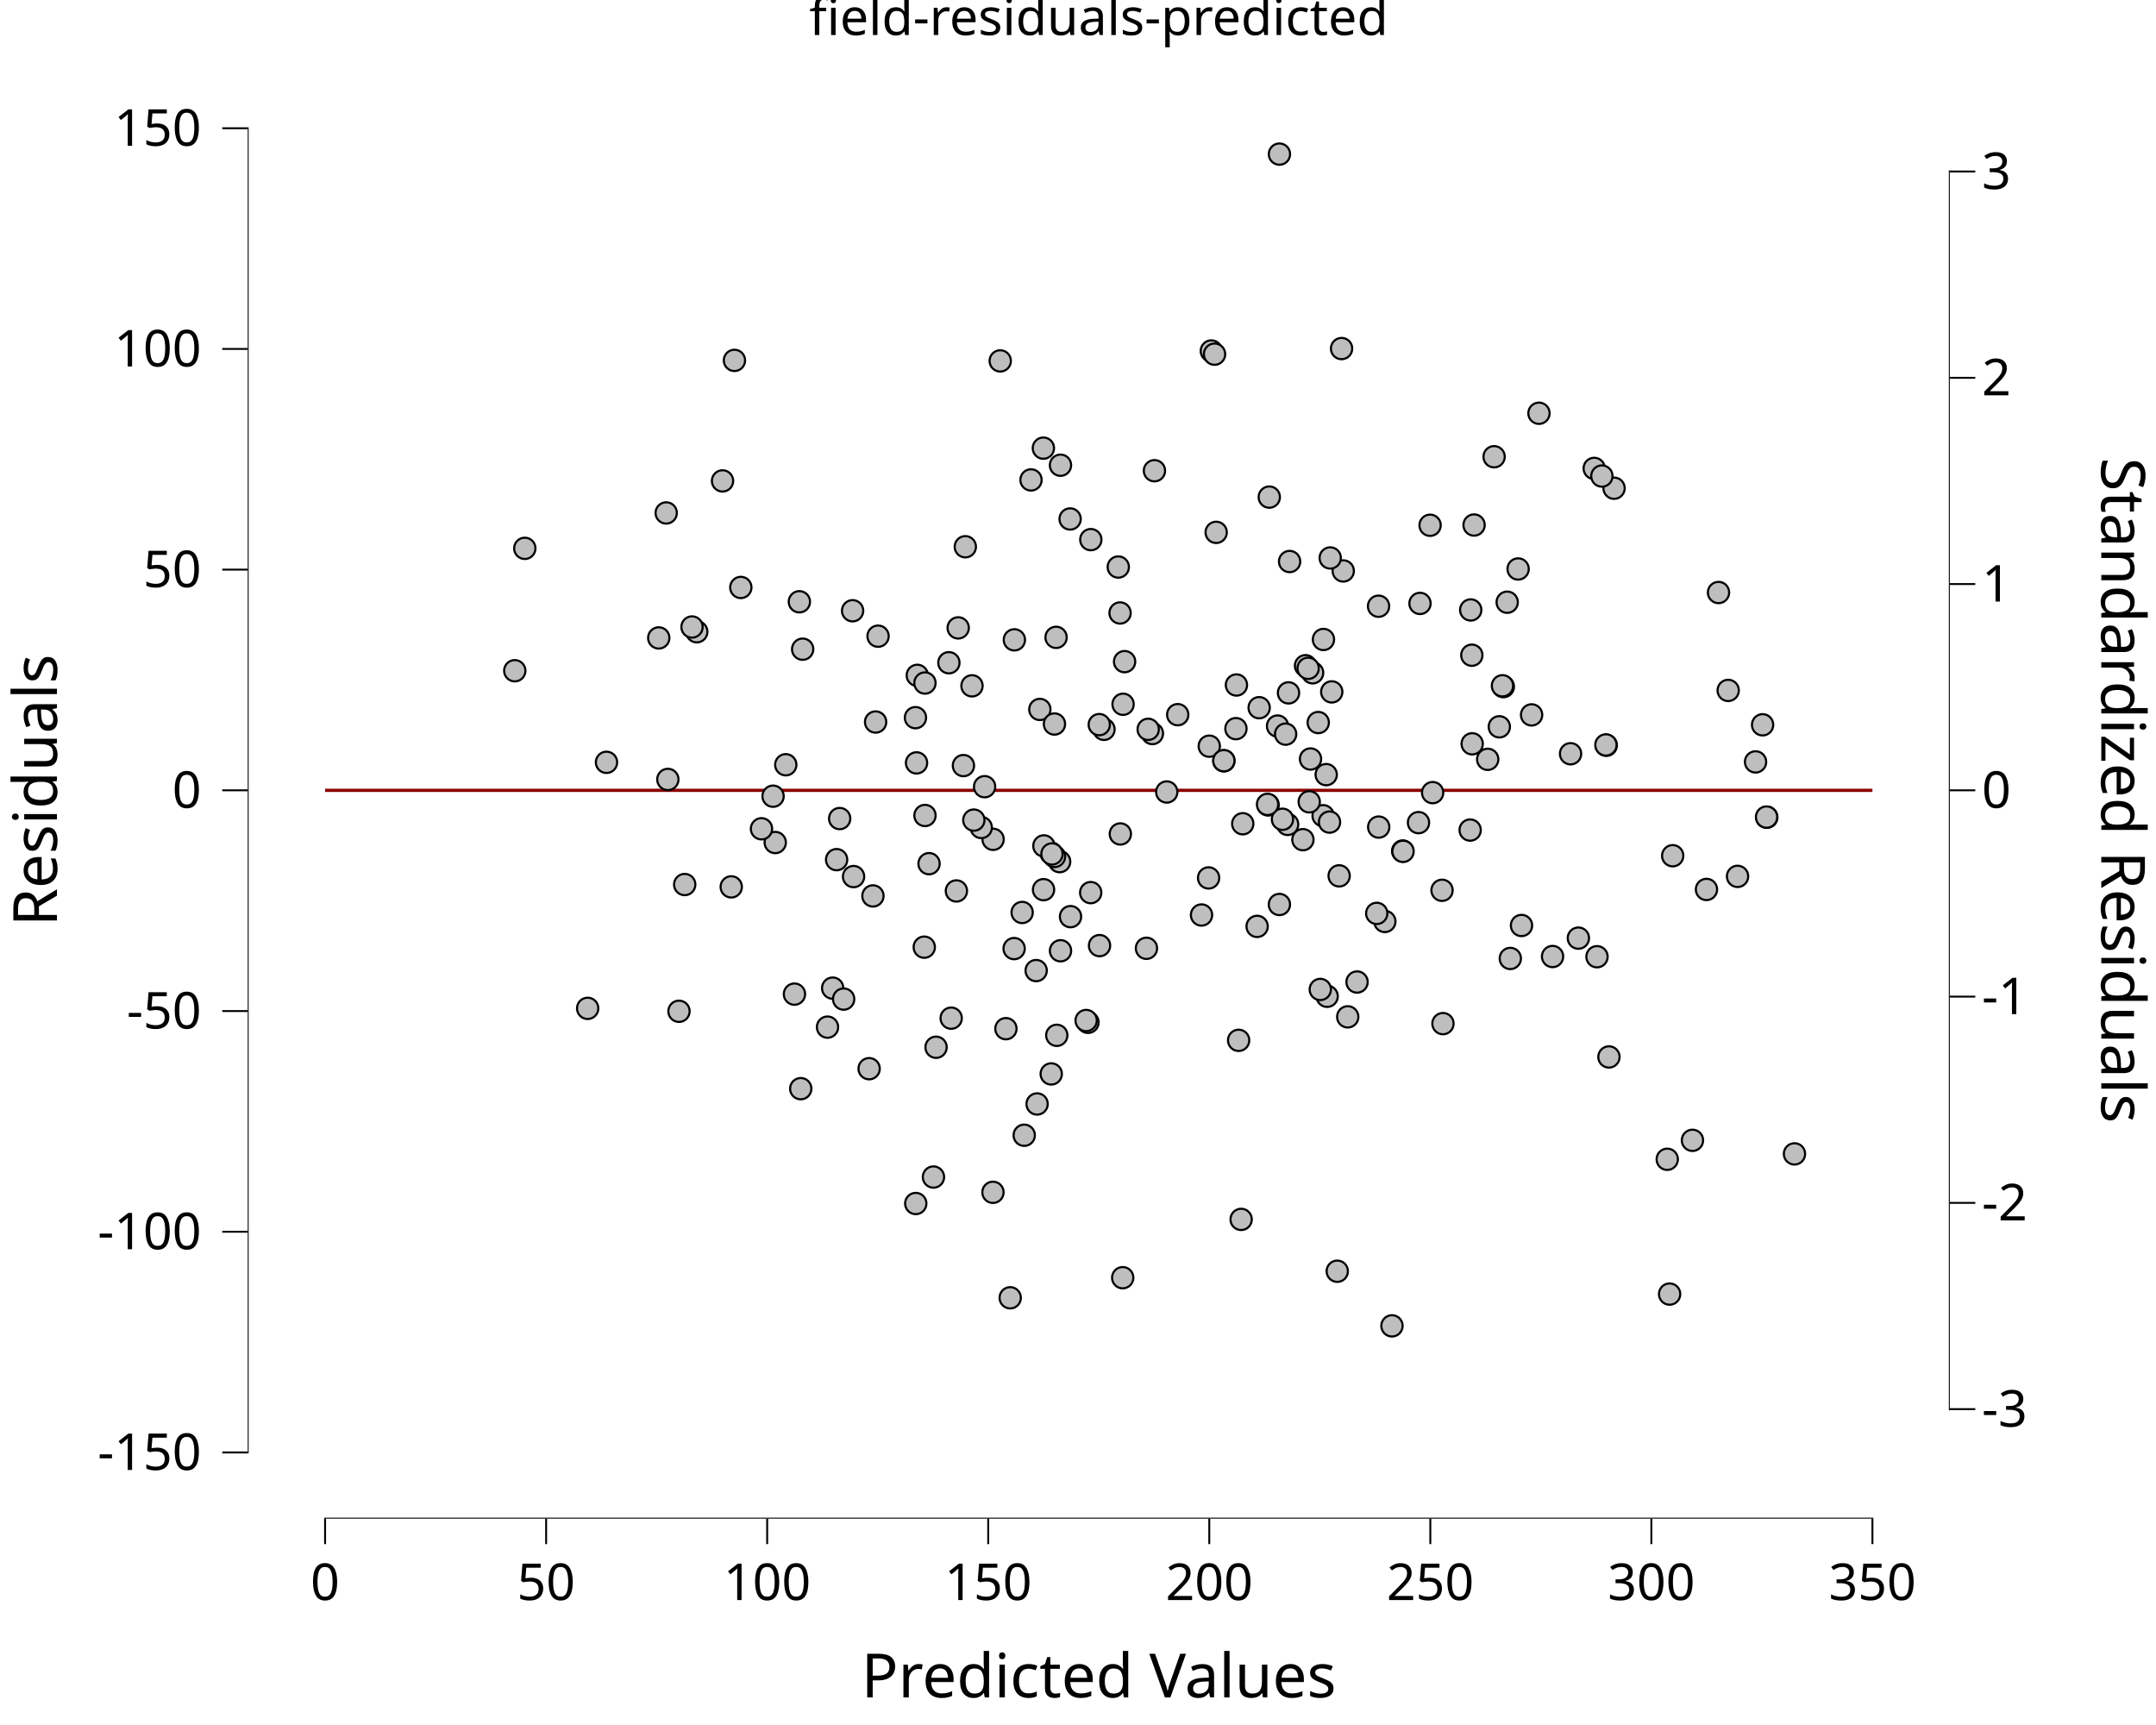
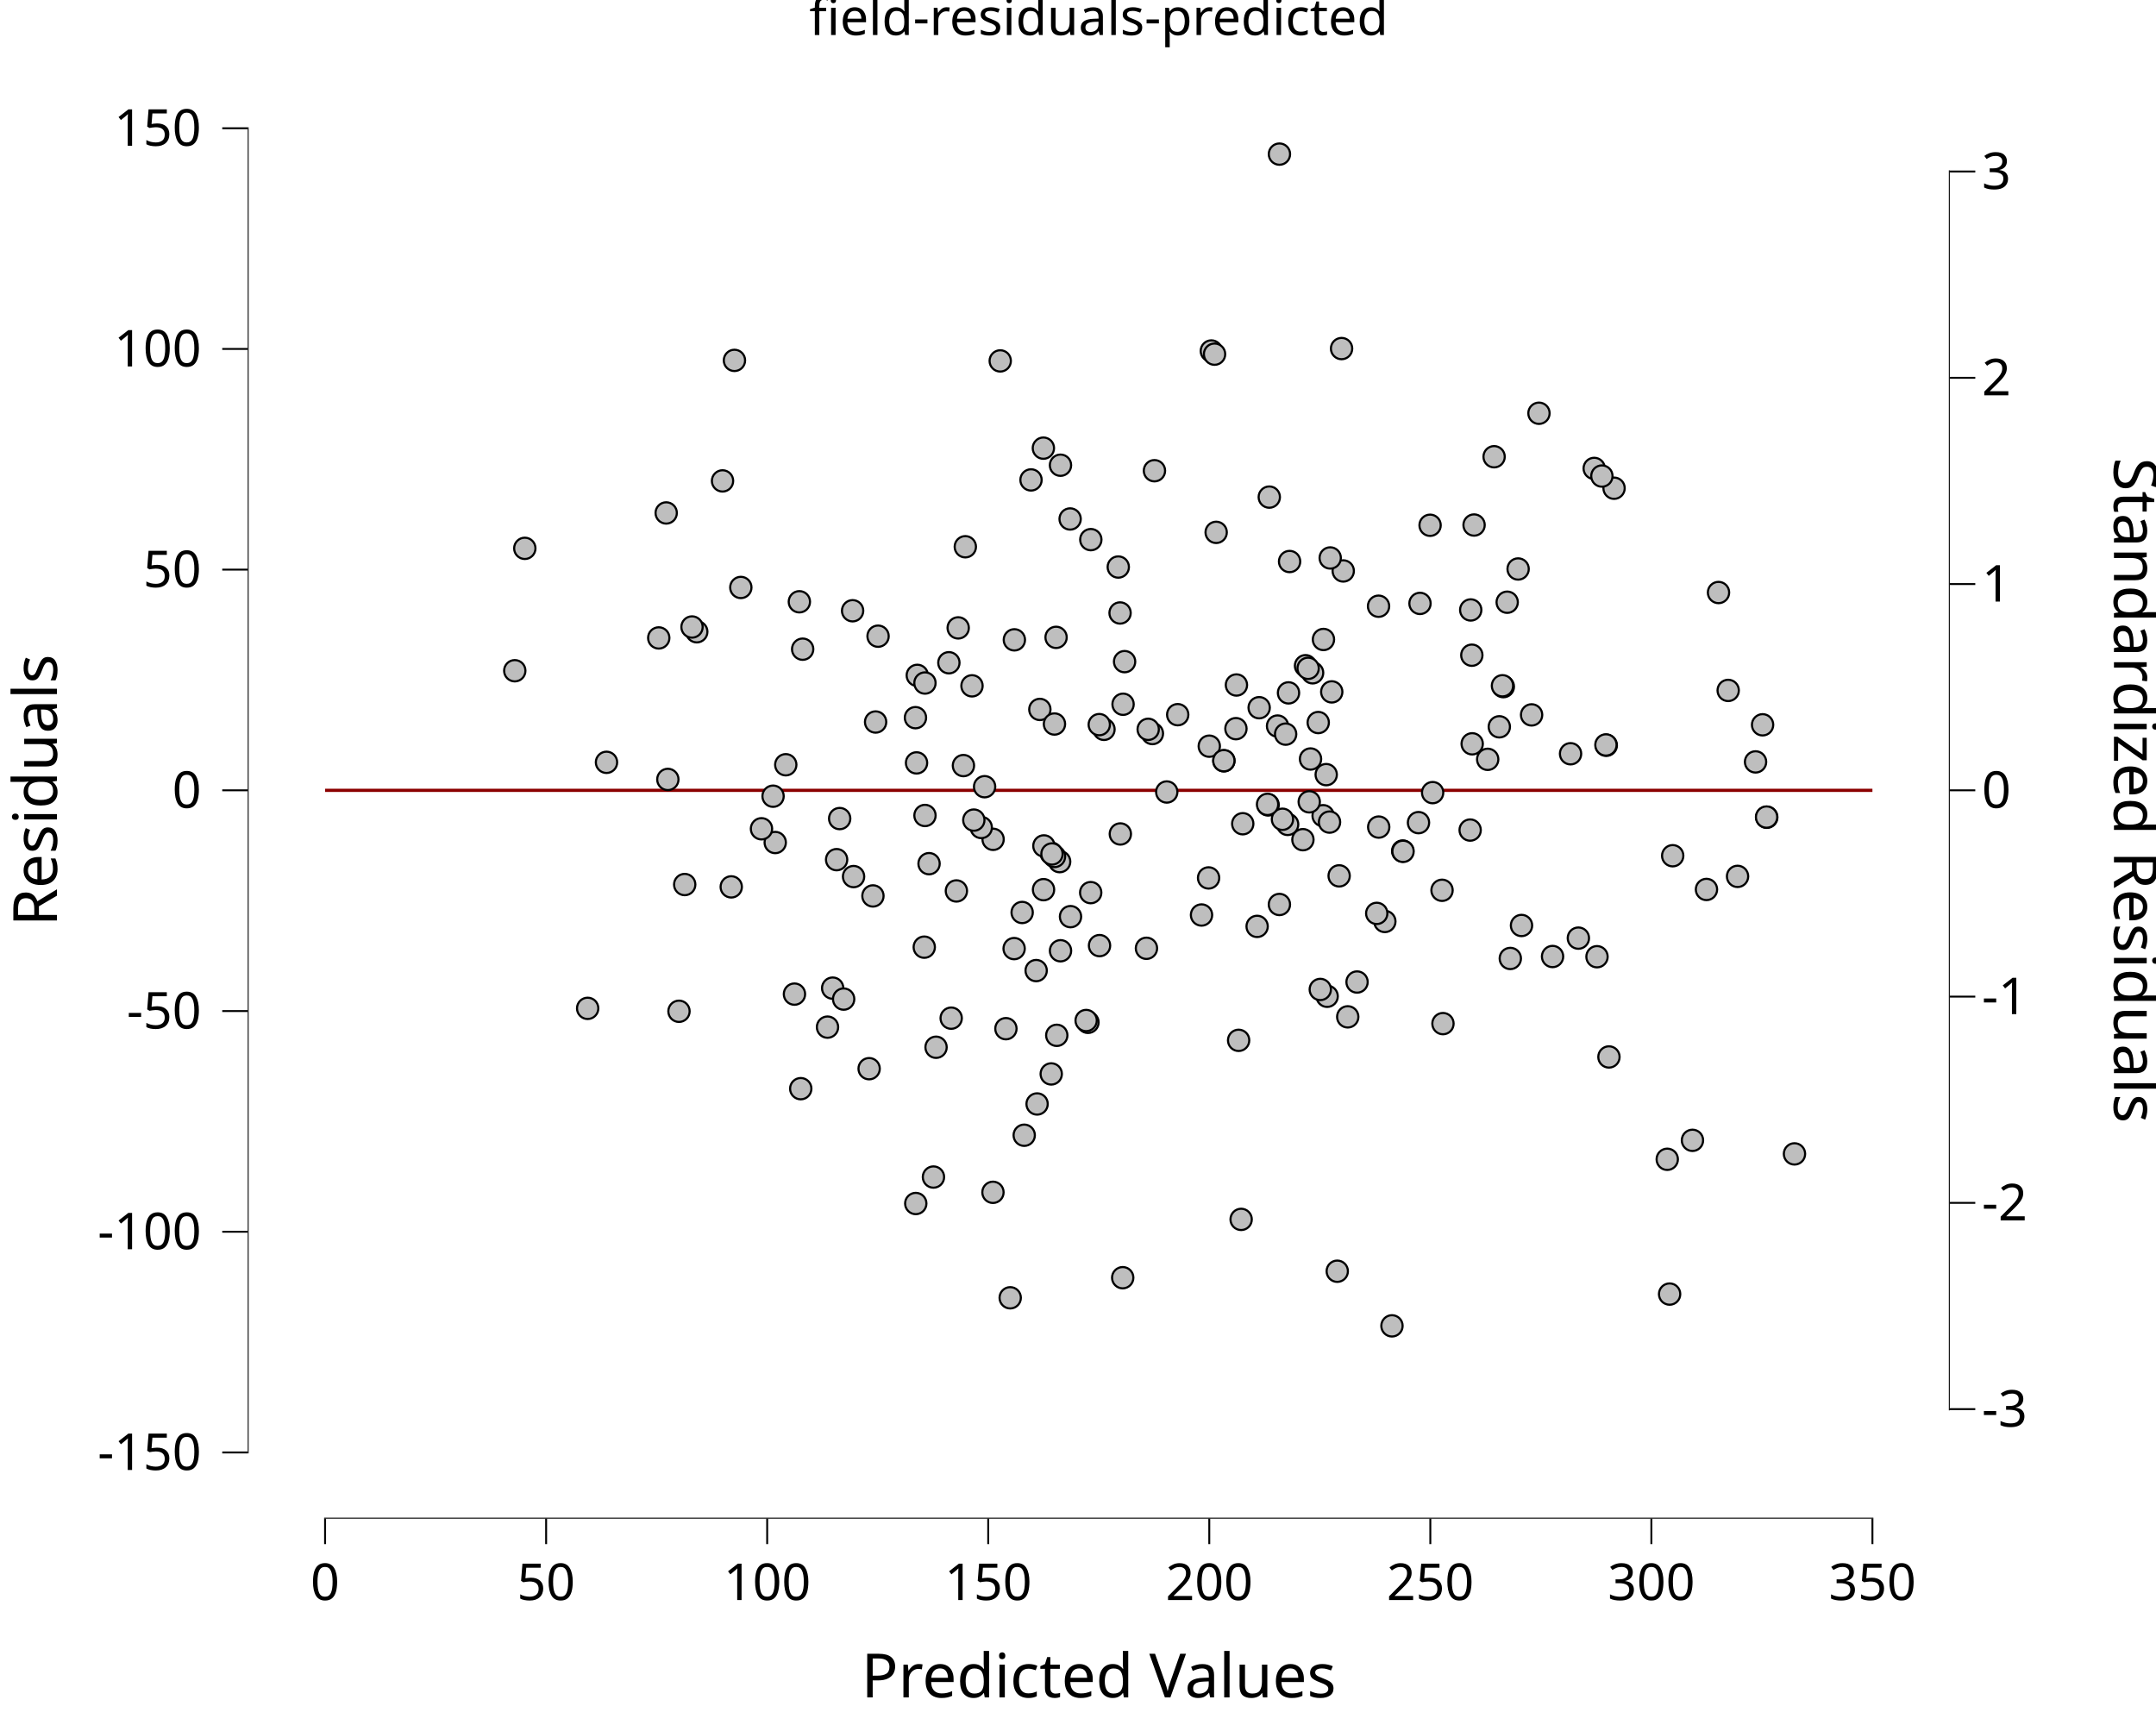
<svg xmlns="http://www.w3.org/2000/svg" class="svglite" data-engine-version="2.0" width="720.00pt" height="576.00pt" viewBox="0 0 720.00 576.00">
  <defs>
    <style type="text/css">
    .svglite line, .svglite polyline, .svglite polygon, .svglite path, .svglite rect, .svglite circle {
      fill: none;
      stroke: #000000;
      stroke-linecap: round;
      stroke-linejoin: round;
      stroke-miterlimit: 10.00;
    }
  </style>
  </defs>
  <rect width="100%" height="100%" style="stroke: none; fill: #FFFFFF;" />
  <defs>
    <clipPath id="cpMC4wMHw3MjAuMDB8MC4wMHw1NzYuMDA=">
      <rect x="0.00" y="0.00" width="720.00" height="576.00" />
    </clipPath>
  </defs>
  <g clip-path="url(#cpMC4wMHw3MjAuMDB8MC4wMHw1NzYuMDA=)">
-     <rect x="0.00" y="0.00" width="720.00" height="576.00" style="stroke-width: 10.67; stroke: none;" />
+     <rect x="-0" y="0.00" width="720.00" height="576.00" style="stroke-width: 10.67; stroke: none;" />
  </g>
  <defs>
    <clipPath id="cpODIuNzJ8NjUxLjE0fDIwLjcxfDUwNy4wOQ==">
      <rect x="82.72" y="20.71" width="568.42" height="486.39" />
    </clipPath>
  </defs>
  <g clip-path="url(#cpODIuNzJ8NjUxLjE0fDIwLjcxfDUwNy4wOQ==)">
    <rect x="82.72" y="20.71" width="568.42" height="486.39" style="stroke-width: 10.67; stroke: none;" />
    <polyline points="108.56,263.90 625.30,263.90 " style="stroke-width: 1.07; stroke: #8B0000; stroke-linecap: butt;" />
    <circle cx="448.02" cy="116.39" r="3.56" style="stroke-width: 0.71; fill: #BEBEBE;" />
    <circle cx="446.58" cy="424.48" r="3.56" style="stroke-width: 0.71; fill: #BEBEBE;" />
    <circle cx="539.02" cy="163.02" r="3.56" style="stroke-width: 0.71; fill: #BEBEBE;" />
    <circle cx="496.82" cy="253.55" r="3.56" style="stroke-width: 0.71; fill: #BEBEBE;" />
    <circle cx="441.86" cy="272.38" r="3.56" style="stroke-width: 0.71; fill: #BEBEBE;" />
    <circle cx="316.88" cy="221.30" r="3.56" style="stroke-width: 0.71; fill: #BEBEBE;" />
    <circle cx="244.20" cy="296.14" r="3.56" style="stroke-width: 0.71; fill: #BEBEBE;" />
    <circle cx="393.30" cy="238.64" r="3.56" style="stroke-width: 0.71; fill: #BEBEBE;" />
    <circle cx="352.68" cy="212.82" r="3.56" style="stroke-width: 0.71; fill: #BEBEBE;" />
    <circle cx="404.53" cy="117.20" r="3.56" style="stroke-width: 0.71; fill: #BEBEBE;" />
    <circle cx="558.60" cy="285.74" r="3.56" style="stroke-width: 0.71; fill: #BEBEBE;" />
    <circle cx="278.07" cy="329.95" r="3.56" style="stroke-width: 0.71; fill: #BEBEBE;" />
    <circle cx="351.01" cy="284.86" r="3.56" style="stroke-width: 0.71; fill: #BEBEBE;" />
    <circle cx="368.68" cy="243.54" r="3.56" style="stroke-width: 0.71; fill: #BEBEBE;" />
    <circle cx="354.15" cy="155.34" r="3.56" style="stroke-width: 0.71; fill: #BEBEBE;" />
    <circle cx="308.66" cy="316.27" r="3.56" style="stroke-width: 0.71; fill: #BEBEBE;" />
    <circle cx="490.96" cy="277.17" r="3.56" style="stroke-width: 0.71; fill: #BEBEBE;" />
    <circle cx="403.84" cy="249.16" r="3.56" style="stroke-width: 0.71; fill: #BEBEBE;" />
    <circle cx="500.70" cy="242.69" r="3.56" style="stroke-width: 0.71; fill: #BEBEBE;" />
    <circle cx="537.31" cy="352.93" r="3.56" style="stroke-width: 0.71; fill: #BEBEBE;" />
    <circle cx="447.21" cy="292.46" r="3.56" style="stroke-width: 0.71; fill: #BEBEBE;" />
    <circle cx="426.64" cy="242.44" r="3.56" style="stroke-width: 0.71; fill: #BEBEBE;" />
    <circle cx="590.02" cy="272.89" r="3.56" style="stroke-width: 0.71; fill: #BEBEBE;" />
    <circle cx="435.11" cy="280.38" r="3.56" style="stroke-width: 0.71; fill: #BEBEBE;" />
    <circle cx="504.37" cy="320.04" r="3.56" style="stroke-width: 0.71; fill: #BEBEBE;" />
    <circle cx="438.35" cy="224.66" r="3.56" style="stroke-width: 0.71; fill: #BEBEBE;" />
    <circle cx="276.35" cy="342.97" r="3.56" style="stroke-width: 0.71; fill: #BEBEBE;" />
    <circle cx="586.27" cy="254.41" r="3.56" style="stroke-width: 0.71; fill: #BEBEBE;" />
    <circle cx="382.86" cy="316.65" r="3.56" style="stroke-width: 0.71; fill: #BEBEBE;" />
    <circle cx="305.72" cy="239.64" r="3.56" style="stroke-width: 0.71; fill: #BEBEBE;" />
    <circle cx="443.20" cy="332.67" r="3.56" style="stroke-width: 0.71; fill: #BEBEBE;" />
    <circle cx="342.04" cy="379.07" r="3.56" style="stroke-width: 0.71; fill: #BEBEBE;" />
    <circle cx="403.61" cy="293.15" r="3.56" style="stroke-width: 0.71; fill: #BEBEBE;" />
    <circle cx="308.90" cy="272.30" r="3.56" style="stroke-width: 0.71; fill: #BEBEBE;" />
    <circle cx="492.27" cy="175.31" r="3.56" style="stroke-width: 0.71; fill: #BEBEBE;" />
    <circle cx="448.58" cy="190.65" r="3.56" style="stroke-width: 0.71; fill: #BEBEBE;" />
    <circle cx="322.37" cy="182.57" r="3.56" style="stroke-width: 0.71; fill: #BEBEBE;" />
    <circle cx="354.16" cy="317.47" r="3.56" style="stroke-width: 0.71; fill: #BEBEBE;" />
    <circle cx="453.19" cy="327.91" r="3.56" style="stroke-width: 0.71; fill: #BEBEBE;" />
    <circle cx="348.61" cy="282.46" r="3.56" style="stroke-width: 0.71; fill: #BEBEBE;" />
    <circle cx="468.43" cy="284.17" r="3.56" style="stroke-width: 0.71; fill: #BEBEBE;" />
    <circle cx="503.33" cy="201.09" r="3.56" style="stroke-width: 0.71; fill: #BEBEBE;" />
    <circle cx="588.62" cy="242.02" r="3.56" style="stroke-width: 0.71; fill: #BEBEBE;" />
    <circle cx="440.23" cy="241.27" r="3.56" style="stroke-width: 0.71; fill: #BEBEBE;" />
    <circle cx="440.91" cy="330.39" r="3.56" style="stroke-width: 0.71; fill: #BEBEBE;" />
    <circle cx="556.78" cy="387.10" r="3.56" style="stroke-width: 0.71; fill: #BEBEBE;" />
    <circle cx="337.36" cy="433.35" r="3.56" style="stroke-width: 0.71; fill: #BEBEBE;" />
    <circle cx="338.75" cy="213.65" r="3.56" style="stroke-width: 0.71; fill: #BEBEBE;" />
    <circle cx="524.49" cy="251.69" r="3.56" style="stroke-width: 0.71; fill: #BEBEBE;" />
    <circle cx="498.96" cy="152.51" r="3.56" style="stroke-width: 0.71; fill: #BEBEBE;" />
    <circle cx="444.74" cy="231.03" r="3.56" style="stroke-width: 0.71; fill: #BEBEBE;" />
    <circle cx="245.27" cy="120.34" r="3.56" style="stroke-width: 0.71; fill: #BEBEBE;" />
    <circle cx="232.69" cy="210.95" r="3.56" style="stroke-width: 0.71; fill: #BEBEBE;" />
    <circle cx="420.50" cy="236.31" r="3.56" style="stroke-width: 0.71; fill: #BEBEBE;" />
    <circle cx="557.57" cy="432.11" r="3.56" style="stroke-width: 0.71; fill: #BEBEBE;" />
    <circle cx="462.47" cy="307.69" r="3.56" style="stroke-width: 0.71; fill: #BEBEBE;" />
    <circle cx="324.60" cy="229.01" r="3.56" style="stroke-width: 0.71; fill: #BEBEBE;" />
    <circle cx="477.58" cy="175.39" r="3.56" style="stroke-width: 0.71; fill: #BEBEBE;" />
    <circle cx="258.89" cy="281.33" r="3.56" style="stroke-width: 0.71; fill: #BEBEBE;" />
    <circle cx="367.19" cy="315.75" r="3.56" style="stroke-width: 0.71; fill: #BEBEBE;" />
    <circle cx="405.60" cy="118.26" r="3.56" style="stroke-width: 0.71; fill: #BEBEBE;" />
    <circle cx="577.13" cy="230.54" r="3.56" style="stroke-width: 0.71; fill: #BEBEBE;" />
    <circle cx="401.25" cy="305.53" r="3.56" style="stroke-width: 0.71; fill: #BEBEBE;" />
    <circle cx="285.05" cy="292.70" r="3.56" style="stroke-width: 0.71; fill: #BEBEBE;" />
    <circle cx="375.05" cy="235.16" r="3.56" style="stroke-width: 0.71; fill: #BEBEBE;" />
    <circle cx="312.60" cy="349.69" r="3.56" style="stroke-width: 0.71; fill: #BEBEBE;" />
    <circle cx="291.52" cy="299.16" r="3.56" style="stroke-width: 0.71; fill: #BEBEBE;" />
    <circle cx="374.93" cy="426.64" r="3.56" style="stroke-width: 0.71; fill: #BEBEBE;" />
    <circle cx="311.73" cy="393.03" r="3.56" style="stroke-width: 0.71; fill: #BEBEBE;" />
    <circle cx="430.30" cy="231.36" r="3.56" style="stroke-width: 0.71; fill: #BEBEBE;" />
    <circle cx="293.23" cy="212.43" r="3.56" style="stroke-width: 0.71; fill: #BEBEBE;" />
    <circle cx="511.48" cy="238.71" r="3.56" style="stroke-width: 0.71; fill: #BEBEBE;" />
    <circle cx="331.65" cy="280.26" r="3.56" style="stroke-width: 0.71; fill: #BEBEBE;" />
    <circle cx="423.50" cy="268.78" r="3.56" style="stroke-width: 0.71; fill: #BEBEBE;" />
    <circle cx="491.15" cy="203.67" r="3.56" style="stroke-width: 0.71; fill: #BEBEBE;" />
    <circle cx="364.28" cy="180.19" r="3.56" style="stroke-width: 0.71; fill: #BEBEBE;" />
    <circle cx="444.23" cy="186.31" r="3.56" style="stroke-width: 0.71; fill: #BEBEBE;" />
    <circle cx="284.73" cy="203.94" r="3.56" style="stroke-width: 0.71; fill: #BEBEBE;" />
    <circle cx="481.88" cy="341.80" r="3.56" style="stroke-width: 0.71; fill: #BEBEBE;" />
    <circle cx="262.41" cy="255.36" r="3.56" style="stroke-width: 0.71; fill: #BEBEBE;" />
    <circle cx="280.41" cy="273.33" r="3.56" style="stroke-width: 0.71; fill: #BEBEBE;" />
    <circle cx="171.91" cy="223.97" r="3.56" style="stroke-width: 0.71; fill: #BEBEBE;" />
    <circle cx="175.26" cy="183.10" r="3.56" style="stroke-width: 0.71; fill: #BEBEBE;" />
    <circle cx="367.10" cy="241.96" r="3.56" style="stroke-width: 0.71; fill: #BEBEBE;" />
    <circle cx="281.74" cy="333.61" r="3.56" style="stroke-width: 0.71; fill: #BEBEBE;" />
    <circle cx="513.94" cy="137.99" r="3.56" style="stroke-width: 0.71; fill: #BEBEBE;" />
    <circle cx="573.90" cy="197.85" r="3.56" style="stroke-width: 0.71; fill: #BEBEBE;" />
    <circle cx="580.26" cy="292.63" r="3.56" style="stroke-width: 0.71; fill: #BEBEBE;" />
    <circle cx="310.26" cy="288.39" r="3.56" style="stroke-width: 0.71; fill: #BEBEBE;" />
    <circle cx="364.24" cy="298.06" r="3.56" style="stroke-width: 0.71; fill: #BEBEBE;" />
    <circle cx="444.00" cy="274.51" r="3.56" style="stroke-width: 0.71; fill: #BEBEBE;" />
    <circle cx="460.37" cy="202.42" r="3.56" style="stroke-width: 0.71; fill: #BEBEBE;" />
    <circle cx="536.42" cy="248.86" r="3.56" style="stroke-width: 0.71; fill: #BEBEBE;" />
    <circle cx="222.48" cy="171.28" r="3.56" style="stroke-width: 0.71; fill: #BEBEBE;" />
    <circle cx="502.04" cy="229.28" r="3.56" style="stroke-width: 0.71; fill: #BEBEBE;" />
    <circle cx="419.82" cy="309.33" r="3.56" style="stroke-width: 0.71; fill: #BEBEBE;" />
    <circle cx="247.40" cy="196.16" r="3.56" style="stroke-width: 0.71; fill: #BEBEBE;" />
    <circle cx="430.01" cy="275.28" r="3.56" style="stroke-width: 0.71; fill: #BEBEBE;" />
    <circle cx="599.27" cy="385.30" r="3.56" style="stroke-width: 0.71; fill: #BEBEBE;" />
    <circle cx="334.03" cy="120.51" r="3.56" style="stroke-width: 0.71; fill: #BEBEBE;" />
    <circle cx="346.03" cy="324.09" r="3.56" style="stroke-width: 0.71; fill: #BEBEBE;" />
    <circle cx="569.88" cy="297.00" r="3.56" style="stroke-width: 0.71; fill: #BEBEBE;" />
    <circle cx="290.25" cy="356.85" r="3.56" style="stroke-width: 0.71; fill: #BEBEBE;" />
    <circle cx="327.69" cy="276.31" r="3.56" style="stroke-width: 0.71; fill: #BEBEBE;" />
    <circle cx="474.21" cy="201.49" r="3.56" style="stroke-width: 0.71; fill: #BEBEBE;" />
    <circle cx="306.33" cy="225.51" r="3.56" style="stroke-width: 0.71; fill: #BEBEBE;" />
    <circle cx="258.17" cy="265.86" r="3.56" style="stroke-width: 0.71; fill: #BEBEBE;" />
    <circle cx="241.29" cy="160.58" r="3.56" style="stroke-width: 0.71; fill: #BEBEBE;" />
    <circle cx="353.87" cy="287.71" r="3.56" style="stroke-width: 0.71; fill: #BEBEBE;" />
    <circle cx="306.08" cy="254.74" r="3.56" style="stroke-width: 0.71; fill: #BEBEBE;" />
    <circle cx="373.45" cy="189.34" r="3.56" style="stroke-width: 0.71; fill: #BEBEBE;" />
    <circle cx="437.65" cy="253.44" r="3.56" style="stroke-width: 0.71; fill: #BEBEBE;" />
    <circle cx="226.75" cy="337.68" r="3.56" style="stroke-width: 0.71; fill: #BEBEBE;" />
    <circle cx="223.03" cy="260.26" r="3.56" style="stroke-width: 0.71; fill: #BEBEBE;" />
    <circle cx="389.64" cy="264.46" r="3.56" style="stroke-width: 0.71; fill: #BEBEBE;" />
    <circle cx="254.30" cy="276.74" r="3.56" style="stroke-width: 0.71; fill: #BEBEBE;" />
    <circle cx="319.39" cy="297.50" r="3.56" style="stroke-width: 0.71; fill: #BEBEBE;" />
    <circle cx="328.81" cy="262.69" r="3.56" style="stroke-width: 0.71; fill: #BEBEBE;" />
    <circle cx="565.20" cy="380.77" r="3.56" style="stroke-width: 0.71; fill: #BEBEBE;" />
    <circle cx="321.74" cy="255.64" r="3.56" style="stroke-width: 0.71; fill: #BEBEBE;" />
    <circle cx="428.28" cy="273.56" r="3.56" style="stroke-width: 0.71; fill: #BEBEBE;" />
    <circle cx="319.99" cy="209.66" r="3.56" style="stroke-width: 0.71; fill: #BEBEBE;" />
    <circle cx="292.41" cy="241.09" r="3.56" style="stroke-width: 0.71; fill: #BEBEBE;" />
    <circle cx="532.39" cy="156.41" r="3.56" style="stroke-width: 0.71; fill: #BEBEBE;" />
    <circle cx="196.25" cy="336.70" r="3.56" style="stroke-width: 0.71; fill: #BEBEBE;" />
    <circle cx="508.11" cy="309.03" r="3.56" style="stroke-width: 0.71; fill: #BEBEBE;" />
    <circle cx="430.66" cy="187.50" r="3.56" style="stroke-width: 0.71; fill: #BEBEBE;" />
    <circle cx="491.52" cy="218.78" r="3.56" style="stroke-width: 0.71; fill: #BEBEBE;" />
    <circle cx="412.74" cy="243.31" r="3.56" style="stroke-width: 0.71; fill: #BEBEBE;" />
    <circle cx="481.57" cy="297.28" r="3.56" style="stroke-width: 0.71; fill: #BEBEBE;" />
    <circle cx="374.05" cy="204.68" r="3.56" style="stroke-width: 0.71; fill: #BEBEBE;" />
    <circle cx="473.71" cy="274.69" r="3.56" style="stroke-width: 0.71; fill: #BEBEBE;" />
    <circle cx="406.14" cy="177.76" r="3.56" style="stroke-width: 0.71; fill: #BEBEBE;" />
    <circle cx="374.14" cy="278.47" r="3.56" style="stroke-width: 0.71; fill: #BEBEBE;" />
    <circle cx="341.35" cy="304.69" r="3.56" style="stroke-width: 0.71; fill: #BEBEBE;" />
    <circle cx="491.64" cy="248.37" r="3.56" style="stroke-width: 0.71; fill: #BEBEBE;" />
    <circle cx="268.05" cy="216.77" r="3.56" style="stroke-width: 0.71; fill: #BEBEBE;" />
    <circle cx="228.66" cy="295.36" r="3.56" style="stroke-width: 0.71; fill: #BEBEBE;" />
    <circle cx="408.73" cy="254.04" r="3.56" style="stroke-width: 0.71; fill: #BEBEBE;" />
    <circle cx="423.30" cy="268.59" r="3.56" style="stroke-width: 0.71; fill: #BEBEBE;" />
    <circle cx="518.48" cy="319.39" r="3.56" style="stroke-width: 0.71; fill: #BEBEBE;" />
    <circle cx="408.70" cy="254.01" r="3.56" style="stroke-width: 0.71; fill: #BEBEBE;" />
    <circle cx="384.85" cy="244.94" r="3.56" style="stroke-width: 0.71; fill: #BEBEBE;" />
    <circle cx="348.49" cy="297.07" r="3.56" style="stroke-width: 0.71; fill: #BEBEBE;" />
    <circle cx="317.65" cy="339.98" r="3.56" style="stroke-width: 0.71; fill: #BEBEBE;" />
    <circle cx="363.33" cy="341.37" r="3.56" style="stroke-width: 0.71; fill: #BEBEBE;" />
    <circle cx="279.39" cy="287.05" r="3.56" style="stroke-width: 0.71; fill: #BEBEBE;" />
    <circle cx="534.95" cy="158.96" r="3.56" style="stroke-width: 0.71; fill: #BEBEBE;" />
    <circle cx="450.08" cy="339.54" r="3.56" style="stroke-width: 0.71; fill: #BEBEBE;" />
    <circle cx="413.64" cy="347.38" r="3.56" style="stroke-width: 0.71; fill: #BEBEBE;" />
    <circle cx="219.99" cy="213.01" r="3.56" style="stroke-width: 0.71; fill: #BEBEBE;" />
    <circle cx="346.34" cy="368.63" r="3.56" style="stroke-width: 0.71; fill: #BEBEBE;" />
    <circle cx="308.89" cy="228.07" r="3.56" style="stroke-width: 0.71; fill: #BEBEBE;" />
    <circle cx="412.91" cy="228.73" r="3.56" style="stroke-width: 0.71; fill: #BEBEBE;" />
    <circle cx="267.41" cy="363.52" r="3.56" style="stroke-width: 0.71; fill: #BEBEBE;" />
    <circle cx="331.60" cy="398.13" r="3.56" style="stroke-width: 0.71; fill: #BEBEBE;" />
    <circle cx="468.55" cy="284.28" r="3.56" style="stroke-width: 0.71; fill: #BEBEBE;" />
    <circle cx="429.34" cy="245.14" r="3.56" style="stroke-width: 0.71; fill: #BEBEBE;" />
    <circle cx="231.10" cy="209.36" r="3.56" style="stroke-width: 0.71; fill: #BEBEBE;" />
    <circle cx="352.15" cy="285.99" r="3.56" style="stroke-width: 0.71; fill: #BEBEBE;" />
    <circle cx="362.72" cy="340.76" r="3.56" style="stroke-width: 0.71; fill: #BEBEBE;" />
    <circle cx="265.31" cy="331.95" r="3.56" style="stroke-width: 0.71; fill: #BEBEBE;" />
    <circle cx="423.88" cy="165.99" r="3.56" style="stroke-width: 0.71; fill: #BEBEBE;" />
    <circle cx="464.85" cy="442.72" r="3.56" style="stroke-width: 0.71; fill: #BEBEBE;" />
    <circle cx="357.37" cy="173.29" r="3.56" style="stroke-width: 0.71; fill: #BEBEBE;" />
    <circle cx="344.31" cy="160.25" r="3.56" style="stroke-width: 0.71; fill: #BEBEBE;" />
    <circle cx="305.82" cy="401.87" r="3.56" style="stroke-width: 0.71; fill: #BEBEBE;" />
    <circle cx="357.50" cy="306.08" r="3.56" style="stroke-width: 0.71; fill: #BEBEBE;" />
    <circle cx="427.27" cy="51.46" r="3.56" style="stroke-width: 0.71; fill: #BEBEBE;" />
    <circle cx="375.56" cy="220.93" r="3.56" style="stroke-width: 0.71; fill: #BEBEBE;" />
    <circle cx="441.97" cy="213.53" r="3.56" style="stroke-width: 0.71; fill: #BEBEBE;" />
    <circle cx="435.98" cy="222.29" r="3.56" style="stroke-width: 0.71; fill: #BEBEBE;" />
    <circle cx="415.02" cy="275.06" r="3.56" style="stroke-width: 0.71; fill: #BEBEBE;" />
    <circle cx="266.95" cy="200.94" r="3.56" style="stroke-width: 0.71; fill: #BEBEBE;" />
    <circle cx="533.32" cy="319.46" r="3.56" style="stroke-width: 0.71; fill: #BEBEBE;" />
    <circle cx="351.06" cy="358.60" r="3.56" style="stroke-width: 0.71; fill: #BEBEBE;" />
    <circle cx="385.53" cy="157.18" r="3.56" style="stroke-width: 0.71; fill: #BEBEBE;" />
    <circle cx="459.76" cy="304.99" r="3.56" style="stroke-width: 0.71; fill: #BEBEBE;" />
    <circle cx="501.75" cy="228.99" r="3.56" style="stroke-width: 0.71; fill: #BEBEBE;" />
    <circle cx="437.22" cy="267.74" r="3.56" style="stroke-width: 0.71; fill: #BEBEBE;" />
    <circle cx="202.54" cy="254.55" r="3.56" style="stroke-width: 0.71; fill: #BEBEBE;" />
    <circle cx="352.91" cy="345.71" r="3.56" style="stroke-width: 0.71; fill: #BEBEBE;" />
    <circle cx="527.10" cy="313.25" r="3.56" style="stroke-width: 0.71; fill: #BEBEBE;" />
    <circle cx="589.95" cy="272.83" r="3.56" style="stroke-width: 0.71; fill: #BEBEBE;" />
    <circle cx="536.30" cy="248.74" r="3.56" style="stroke-width: 0.71; fill: #BEBEBE;" />
    <circle cx="347.26" cy="236.89" r="3.56" style="stroke-width: 0.71; fill: #BEBEBE;" />
    <circle cx="352.14" cy="241.76" r="3.56" style="stroke-width: 0.71; fill: #BEBEBE;" />
    <circle cx="383.44" cy="243.53" r="3.56" style="stroke-width: 0.71; fill: #BEBEBE;" />
    <circle cx="506.98" cy="189.99" r="3.56" style="stroke-width: 0.71; fill: #BEBEBE;" />
    <circle cx="325.21" cy="273.84" r="3.56" style="stroke-width: 0.71; fill: #BEBEBE;" />
    <circle cx="335.93" cy="343.49" r="3.56" style="stroke-width: 0.71; fill: #BEBEBE;" />
    <circle cx="338.67" cy="316.75" r="3.56" style="stroke-width: 0.71; fill: #BEBEBE;" />
    <circle cx="460.42" cy="276.17" r="3.56" style="stroke-width: 0.71; fill: #BEBEBE;" />
    <circle cx="351.31" cy="285.15" r="3.56" style="stroke-width: 0.71; fill: #BEBEBE;" />
    <circle cx="478.43" cy="264.67" r="3.56" style="stroke-width: 0.71; fill: #BEBEBE;" />
    <circle cx="427.26" cy="302.02" r="3.56" style="stroke-width: 0.71; fill: #BEBEBE;" />
    <circle cx="348.44" cy="149.64" r="3.56" style="stroke-width: 0.71; fill: #BEBEBE;" />
    <circle cx="436.85" cy="223.16" r="3.56" style="stroke-width: 0.71; fill: #BEBEBE;" />
    <circle cx="442.89" cy="258.66" r="3.56" style="stroke-width: 0.71; fill: #BEBEBE;" />
    <circle cx="414.48" cy="407.17" r="3.56" style="stroke-width: 0.71; fill: #BEBEBE;" />
    <line x1="108.24" y1="507.09" x2="625.62" y2="507.09" style="stroke-width: 0.64; stroke-linecap: butt;" />
    <line x1="82.72" y1="485.30" x2="82.72" y2="42.50" style="stroke-width: 0.64; stroke-linecap: butt;" />
    <line x1="651.14" y1="470.93" x2="651.14" y2="56.87" style="stroke-width: 0.64; stroke-linecap: butt;" />
    <rect x="82.72" y="20.71" width="568.42" height="486.39" style="stroke-width: 0.00; stroke: none;" />
  </g>
  <g clip-path="url(#cpMC4wMHw3MjAuMDB8MC4wMHw1NzYuMDA=)">
    <polyline points="82.72,507.09 82.72,20.71 " style="stroke-width: 0.00; stroke: none; stroke-linecap: butt;" />
    <text x="67.25" y="490.84" text-anchor="end" style="font-size: 17.00px; font-family: sans;" textLength="34.03px" lengthAdjust="spacingAndGlyphs">-150</text>
    <text x="67.25" y="417.14" text-anchor="end" style="font-size: 17.00px; font-family: sans;" textLength="34.03px" lengthAdjust="spacingAndGlyphs">-100</text>
    <text x="67.25" y="343.45" text-anchor="end" style="font-size: 17.00px; font-family: sans;" textLength="24.57px" lengthAdjust="spacingAndGlyphs">-50</text>
    <text x="67.25" y="269.75" text-anchor="end" style="font-size: 17.00px; font-family: sans;" textLength="9.46px" lengthAdjust="spacingAndGlyphs">0</text>
    <text x="67.25" y="196.06" text-anchor="end" style="font-size: 17.00px; font-family: sans;" textLength="18.91px" lengthAdjust="spacingAndGlyphs">50</text>
    <text x="67.25" y="122.36" text-anchor="end" style="font-size: 17.00px; font-family: sans;" textLength="28.37px" lengthAdjust="spacingAndGlyphs">100</text>
    <text x="67.25" y="48.67" text-anchor="end" style="font-size: 17.00px; font-family: sans;" textLength="28.37px" lengthAdjust="spacingAndGlyphs">150</text>
    <polyline points="74.22,484.99 82.72,484.99 " style="stroke-width: 0.64; stroke-linecap: butt;" />
    <polyline points="74.22,411.29 82.72,411.29 " style="stroke-width: 0.64; stroke-linecap: butt;" />
    <polyline points="74.22,337.60 82.72,337.60 " style="stroke-width: 0.64; stroke-linecap: butt;" />
    <polyline points="74.22,263.90 82.72,263.90 " style="stroke-width: 0.64; stroke-linecap: butt;" />
    <polyline points="74.22,190.21 82.72,190.21 " style="stroke-width: 0.64; stroke-linecap: butt;" />
    <polyline points="74.22,116.51 82.72,116.51 " style="stroke-width: 0.64; stroke-linecap: butt;" />
    <polyline points="74.22,42.82 82.72,42.82 " style="stroke-width: 0.64; stroke-linecap: butt;" />
    <polyline points="651.14,507.09 651.14,20.71 " style="stroke-width: 0.00; stroke: none; stroke-linecap: butt;" />
-     <polyline points="651.14,470.53 659.65,470.53 " style="stroke-width: 0.64; stroke-linecap: butt;" />
-     <polyline points="651.14,401.65 659.65,401.65 " style="stroke-width: 0.64; stroke-linecap: butt;" />
-     <polyline points="651.14,332.78 659.65,332.78 " style="stroke-width: 0.64; stroke-linecap: butt;" />
-     <polyline points="651.14,263.90 659.65,263.90 " style="stroke-width: 0.64; stroke-linecap: butt;" />
-     <polyline points="651.14,195.02 659.65,195.02 " style="stroke-width: 0.64; stroke-linecap: butt;" />
-     <polyline points="651.14,126.15 659.65,126.15 " style="stroke-width: 0.64; stroke-linecap: butt;" />
-     <polyline points="651.14,57.27 659.65,57.27 " style="stroke-width: 0.64; stroke-linecap: butt;" />
+     <polyline points="659.65,470.53 651.14,470.53 " style="stroke-width: 0.64; stroke-linecap: butt;" />
+     <polyline points="659.65,401.65 651.14,401.65 " style="stroke-width: 0.64; stroke-linecap: butt;" />
+     <polyline points="659.65,332.78 651.14,332.78 " style="stroke-width: 0.64; stroke-linecap: butt;" />
+     <polyline points="659.65,263.90 651.14,263.90 " style="stroke-width: 0.64; stroke-linecap: butt;" />
+     <polyline points="659.65,195.02 651.14,195.02 " style="stroke-width: 0.64; stroke-linecap: butt;" />
+     <polyline points="659.65,126.15 651.14,126.15 " style="stroke-width: 0.64; stroke-linecap: butt;" />
+     <polyline points="659.65,57.27 651.14,57.27 " style="stroke-width: 0.64; stroke-linecap: butt;" />
    <text x="661.84" y="476.38" style="font-size: 17.00px; font-family: sans;" textLength="15.12px" lengthAdjust="spacingAndGlyphs">-3</text>
    <text x="661.84" y="407.50" style="font-size: 17.00px; font-family: sans;" textLength="15.12px" lengthAdjust="spacingAndGlyphs">-2</text>
    <text x="661.84" y="338.63" style="font-size: 17.00px; font-family: sans;" textLength="15.12px" lengthAdjust="spacingAndGlyphs">-1</text>
    <text x="661.84" y="269.75" style="font-size: 17.00px; font-family: sans;" textLength="9.46px" lengthAdjust="spacingAndGlyphs">0</text>
    <text x="661.84" y="200.87" style="font-size: 17.00px; font-family: sans;" textLength="9.46px" lengthAdjust="spacingAndGlyphs">1</text>
    <text x="661.84" y="132.00" style="font-size: 17.00px; font-family: sans;" textLength="9.46px" lengthAdjust="spacingAndGlyphs">2</text>
    <text x="661.84" y="63.12" style="font-size: 17.00px; font-family: sans;" textLength="9.46px" lengthAdjust="spacingAndGlyphs">3</text>
    <polyline points="82.72,507.09 651.14,507.09 " style="stroke-width: 0.00; stroke: none; stroke-linecap: butt;" />
    <polyline points="108.56,515.60 108.56,507.09 " style="stroke-width: 0.64; stroke-linecap: butt;" />
    <polyline points="182.38,515.60 182.38,507.09 " style="stroke-width: 0.64; stroke-linecap: butt;" />
    <polyline points="256.20,515.60 256.20,507.09 " style="stroke-width: 0.64; stroke-linecap: butt;" />
    <polyline points="330.02,515.60 330.02,507.09 " style="stroke-width: 0.64; stroke-linecap: butt;" />
    <polyline points="403.84,515.60 403.84,507.09 " style="stroke-width: 0.64; stroke-linecap: butt;" />
    <polyline points="477.66,515.60 477.66,507.09 " style="stroke-width: 0.64; stroke-linecap: butt;" />
    <polyline points="551.48,515.60 551.48,507.09 " style="stroke-width: 0.64; stroke-linecap: butt;" />
    <polyline points="625.30,515.60 625.30,507.09 " style="stroke-width: 0.64; stroke-linecap: butt;" />
    <text x="108.56" y="534.27" text-anchor="middle" style="font-size: 17.00px; font-family: sans;" textLength="9.46px" lengthAdjust="spacingAndGlyphs">0</text>
    <text x="182.38" y="534.27" text-anchor="middle" style="font-size: 17.00px; font-family: sans;" textLength="18.91px" lengthAdjust="spacingAndGlyphs">50</text>
    <text x="256.20" y="534.27" text-anchor="middle" style="font-size: 17.00px; font-family: sans;" textLength="28.37px" lengthAdjust="spacingAndGlyphs">100</text>
    <text x="330.02" y="534.27" text-anchor="middle" style="font-size: 17.00px; font-family: sans;" textLength="28.37px" lengthAdjust="spacingAndGlyphs">150</text>
    <text x="403.84" y="534.27" text-anchor="middle" style="font-size: 17.00px; font-family: sans;" textLength="28.37px" lengthAdjust="spacingAndGlyphs">200</text>
    <text x="477.66" y="534.27" text-anchor="middle" style="font-size: 17.00px; font-family: sans;" textLength="28.37px" lengthAdjust="spacingAndGlyphs">250</text>
    <text x="551.48" y="534.27" text-anchor="middle" style="font-size: 17.00px; font-family: sans;" textLength="28.37px" lengthAdjust="spacingAndGlyphs">300</text>
    <text x="625.30" y="534.27" text-anchor="middle" style="font-size: 17.00px; font-family: sans;" textLength="28.37px" lengthAdjust="spacingAndGlyphs">350</text>
    <text x="366.93" y="566.78" text-anchor="middle" style="font-size: 20.40px; font-family: sans;" textLength="154.25px" lengthAdjust="spacingAndGlyphs">Predicted Values</text>
    <text transform="translate(19.02,263.90) rotate(-90)" text-anchor="middle" style="font-size: 20.40px; font-family: sans;" textLength="89.60px" lengthAdjust="spacingAndGlyphs">Residuals</text>
-     <text transform="translate(701.73,263.90) rotate(90)" text-anchor="middle" style="font-size: 20.40px; font-family: sans;" textLength="215.50px" lengthAdjust="spacingAndGlyphs">Standardized Residuals</text>
-     <text transform="translate(679.69,263.90) rotate(90)" text-anchor="middle" style="font-size: 20.40px; font-family: sans;" textLength="0.00px" lengthAdjust="spacingAndGlyphs" />
+     <text transform="translate(705.96,263.90) rotate(90)" text-anchor="middle" style="font-size: 20.40px; font-family: sans;" textLength="215.50px" lengthAdjust="spacingAndGlyphs">Standardized Residuals</text>
+     <text transform="translate(683.93,263.90) rotate(90)" text-anchor="middle" style="font-size: 20.40px; font-family: sans;" textLength="0.00px" lengthAdjust="spacingAndGlyphs" />
    <text x="366.93" y="11.70" text-anchor="middle" style="font-size: 17.00px; font-family: sans;" textLength="180.49px" lengthAdjust="spacingAndGlyphs">field-residuals-predicted</text>
  </g>
</svg>
